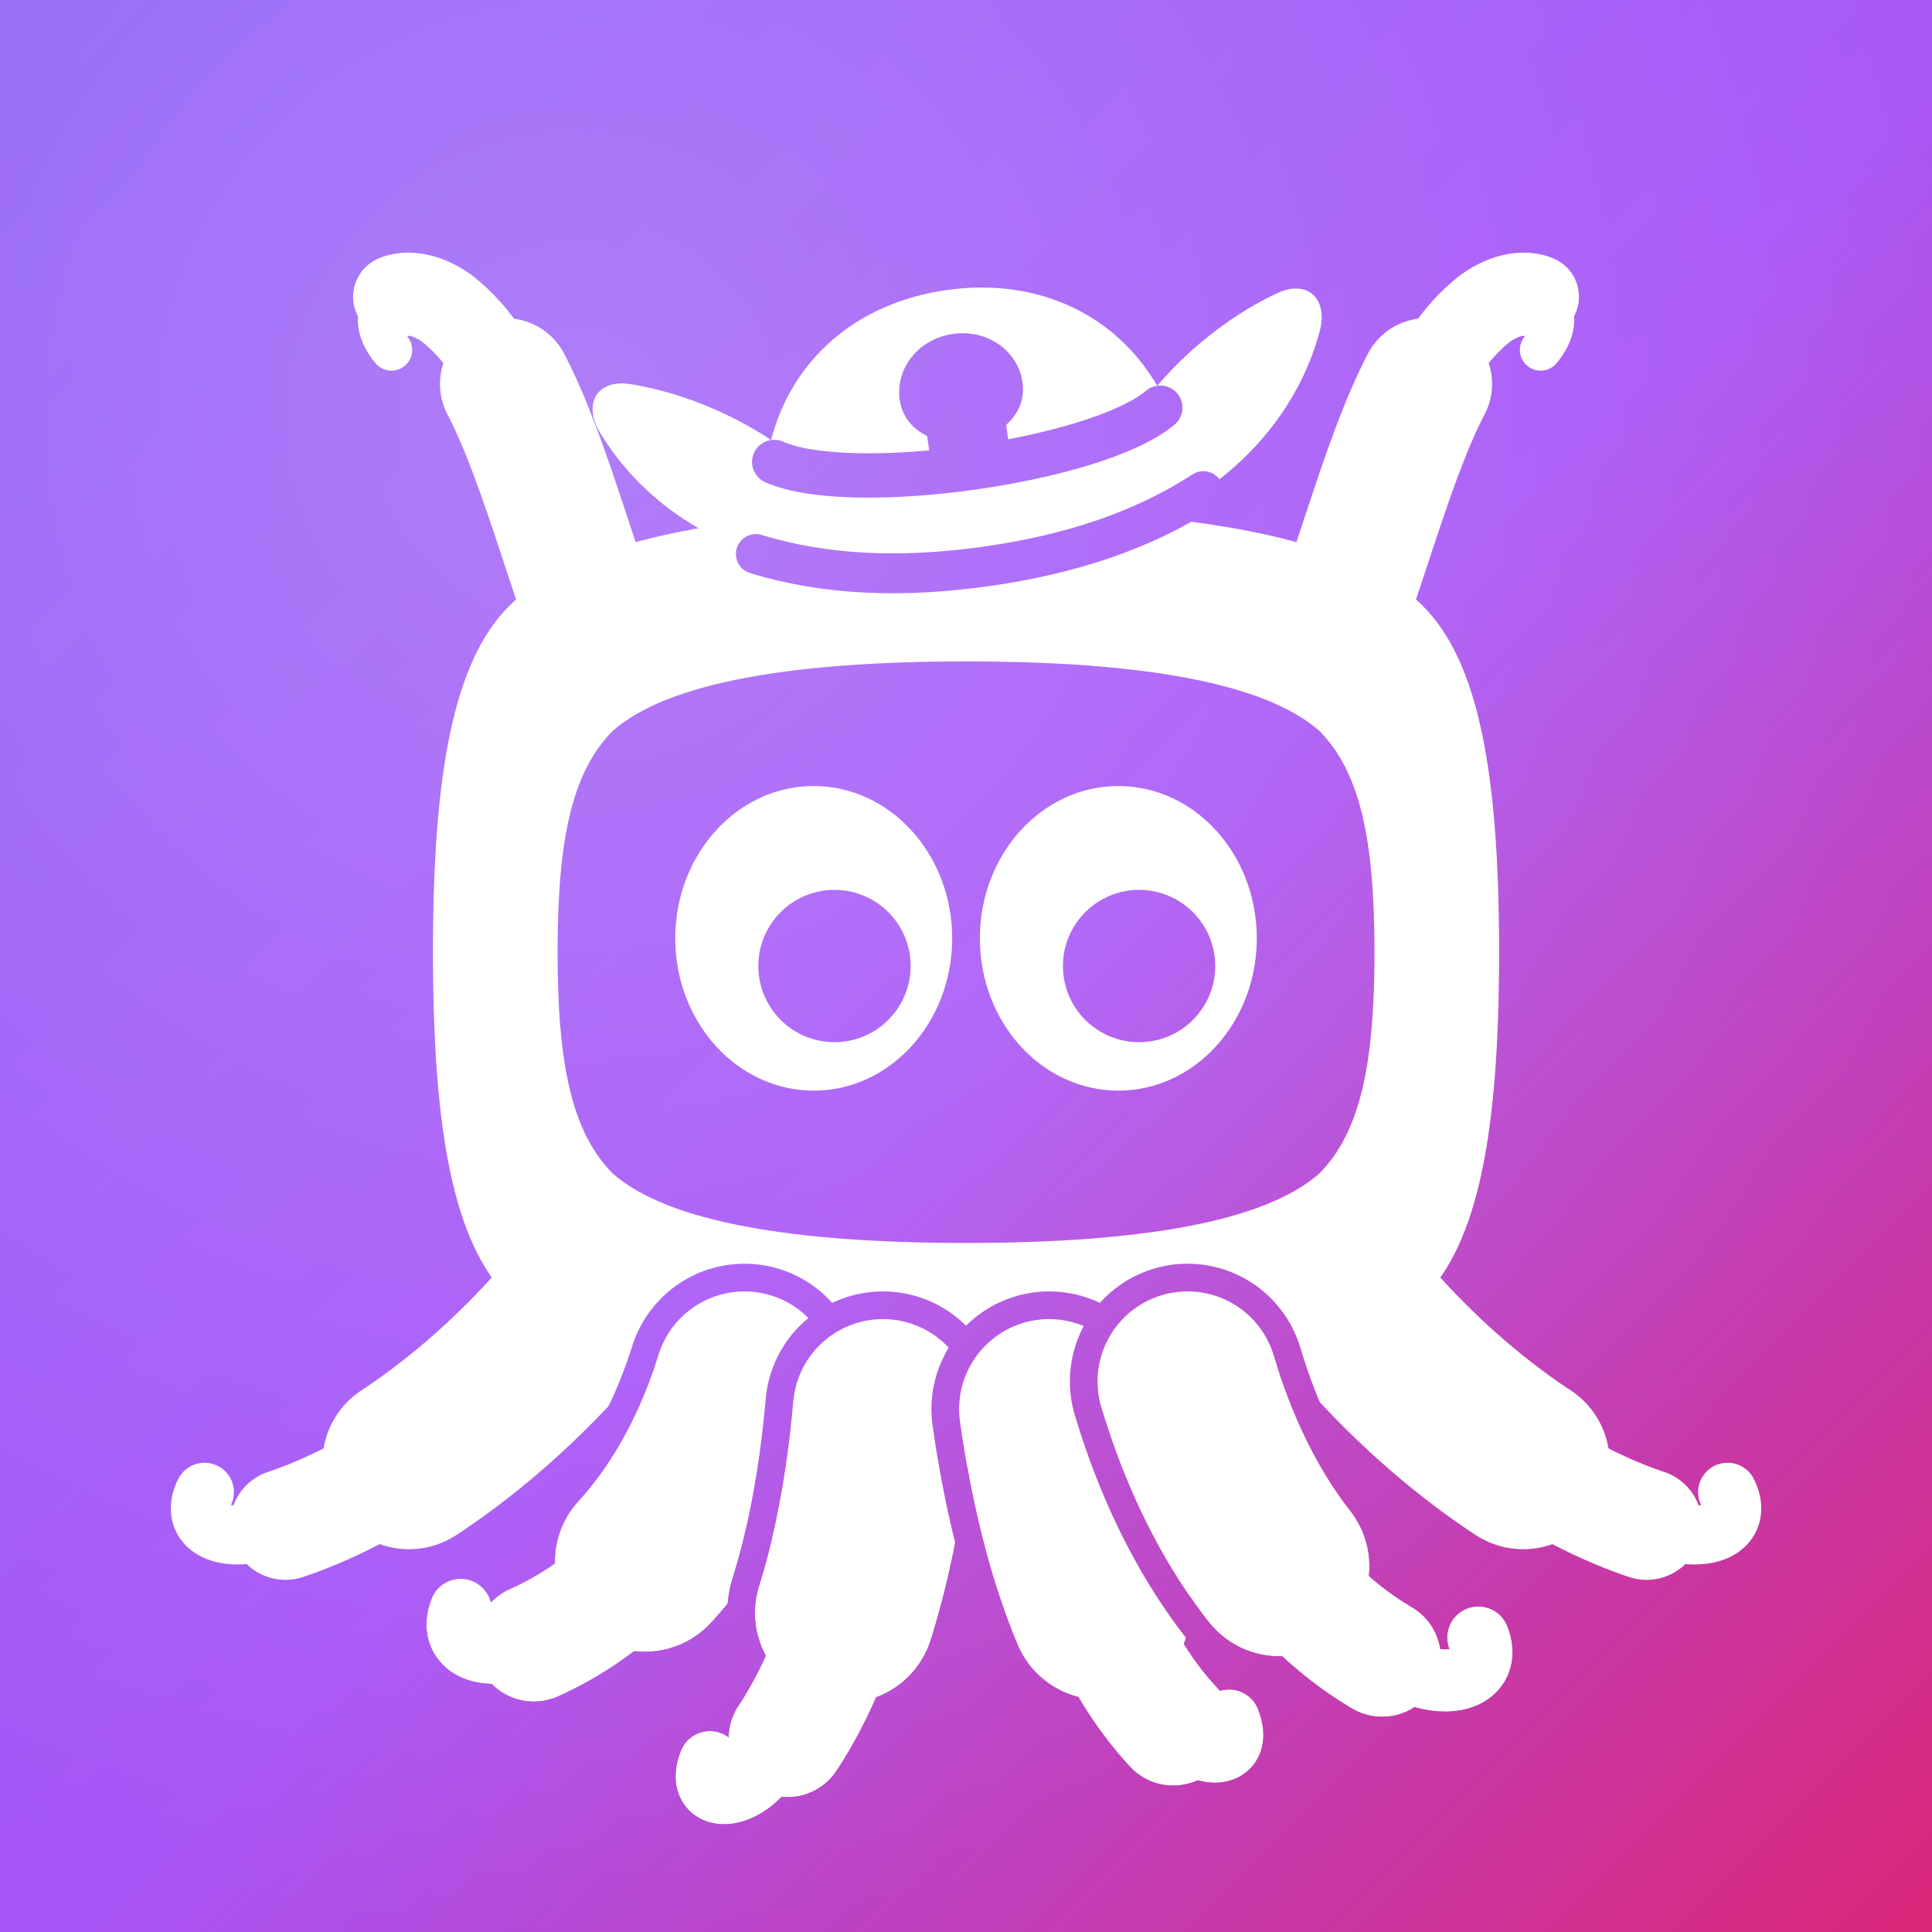
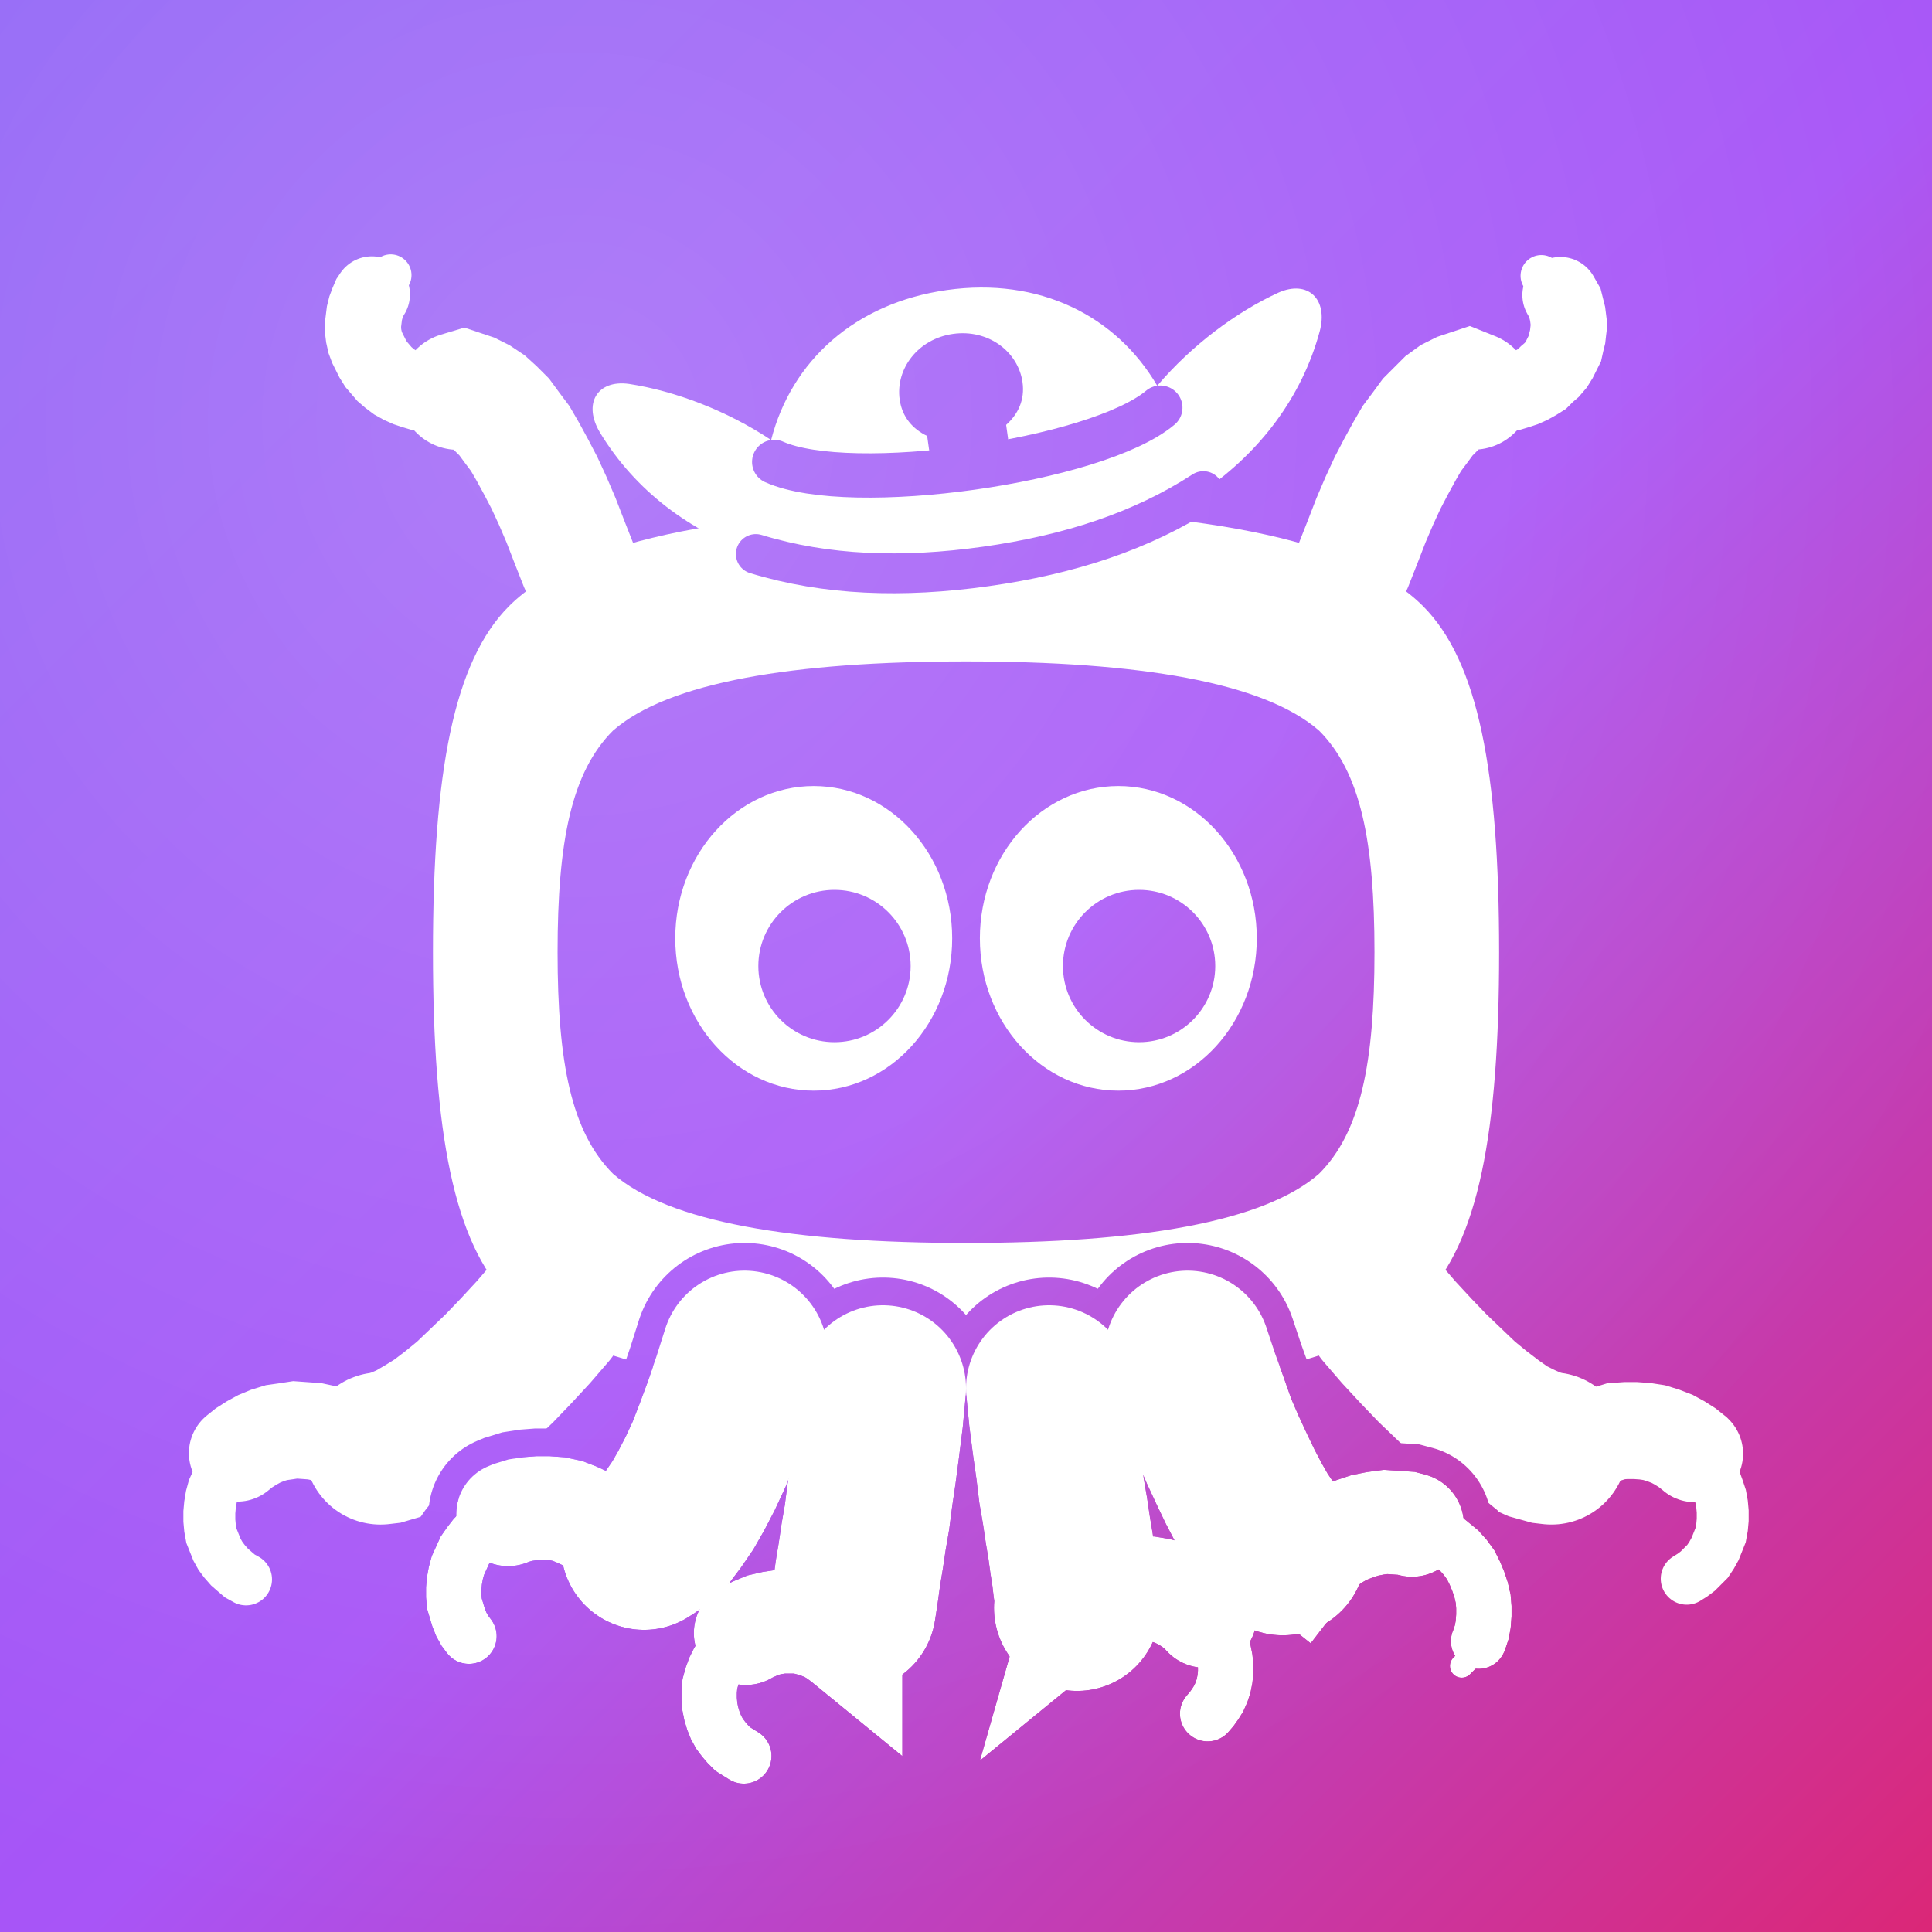
<svg xmlns="http://www.w3.org/2000/svg" viewBox="0 0 1024 1024" width="1024" height="1024" role="img">
  <defs>
+     <path id="t0" pathLength="100" d="M 64.0 62.0 L 62.7 58.7 L 61.5 55.6 L 60.3 52.8 L 59.1 50.2 L 57.9 47.9 L 56.7 45.7 L 55.6 43.8 L 54.4 42.2 L 53.3 40.7 L 52.1 39.5 L 51.0 38.5 L 49.8 37.7 L 48.6 37.1 L 47.4 36.7 L 46.4 37.0 L 45.4 37.2 L 44.3 37.4 L 43.3 37.4 L 42.2 37.3 L 41.2 37.2 L 40.2 36.9 L 39.3 36.6 L 38.4 36.2 L 37.5 35.7 L 36.7 35.1 L 36.0 34.5 L 35.4 33.8 L 34.8 33.1 L 34.3 32.3 L 33.9 31.5 L 33.5 30.7 L 33.2 29.9 L 33.0 29.0 L 32.9 28.2 L 32.9 27.3 L 33.0 26.5 L 33.1 25.7 L 33.3 24.9 L 33.6 24.1 L 33.9 23.4 L 34.3 22.8 L 34.7 22.1 L 35.2 21.6 L 35.7 21.1 L 36.3 20.6 L 36.9 20.2" />
+     <path id="t1" pathLength="100" d="M 176.0 62.0 L 177.3 58.7 L 178.5 55.6 L 179.7 52.8 L 180.9 50.2 L 182.1 47.9 L 183.3 45.7 L 184.4 43.8 L 185.6 42.2 L 186.7 40.7 L 187.9 39.5 L 189.0 38.4 L 190.1 37.6 L 191.3 37.0 L 192.5 36.6 L 193.5 37.0 L 194.5 37.2 L 195.6 37.3 L 196.7 37.4 L 197.7 37.3 L 198.7 37.2 L 199.7 36.9 L 200.6 36.6 L 201.5 36.2 L 202.4 35.7 L 203.2 35.2 L 203.9 34.5 L 204.6 33.9 L 205.2 33.2 L 205.7 32.4 L 206.1 31.6 L 206.5 30.8 L 206.7 29.9 L 206.9 29.1 L 207.0 28.2 L 207.1 27.4 L 207.0 26.6 L 206.9 25.8 L 206.7 25.0 L 206.5 24.2 L 206.1 23.5 L 205.7 22.8 L 205.3 22.2 L 204.8 21.6 L 204.3 21.1 L 203.7 20.7 L 203.1 20.3" />
+     <path id="t2" pathLength="100" d="M 60.0 170.0 L 57.5 172.9 L 55.0 175.6 L 52.6 178.1 L 50.2 180.4 L 48.0 182.5 L 45.8 184.3 L 43.7 185.9 L 41.6 187.2 L 39.7 188.3 L 37.8 189.1 L 36.1 189.6 L 34.4 189.8 L 32.8 189.7 L 31.3 189.3 L 30.0 188.5 L 28.7 188.0 L 27.3 187.5 L 25.9 187.2 L 24.5 187.1 L 23.1 187.0 L 21.8 187.2 L 20.4 187.4 L 19.1 187.8 L 17.9 188.3 L 16.8 188.9 L 15.7 189.6 L 14.7 190.4 L 13.8 191.3 L 13.0 192.3 L 12.3 193.3 L 11.8 194.4 L 11.3 195.5 L 11.0 196.6 L 10.8 197.8 L 10.7 198.9 L 10.7 200.1 L 10.8 201.2 L 11.0 202.3 L 11.4 203.3 L 11.8 204.3 L 12.3 205.2 L 12.9 206.0 L 13.6 206.8 L 14.4 207.5 L 15.1 208.1 L 16.0 208.6" />
+     <path id="t3" pathLength="100" d="M 180.0 170.0 L 182.5 172.9 L 185.0 175.6 L 187.4 178.1 L 189.8 180.4 L 192.0 182.5 L 194.2 184.3 L 196.3 185.9 L 198.3 187.3 L 200.3 188.3 L 202.1 189.1 L 203.9 189.6 L 205.6 189.8 L 207.1 189.7 L 208.6 189.3 L 209.9 188.6 L 211.2 188.0 L 212.6 187.6 L 213.9 187.2 L 215.3 187.1 L 216.7 187.1 L 218.1 187.2 L 219.4 187.4 L 220.7 187.8 L 222.0 188.3 L 223.1 188.9 L 224.2 189.6 L 225.2 190.4 L 226.1 191.3 L 226.9 192.2 L 227.6 193.2 L 228.2 194.3 L 228.6 195.4 L 229.0 196.6 L 229.2 197.7 L 229.3 198.8 L 229.3 200.0 L 229.2 201.1 L 229.0 202.2 L 228.6 203.2 L 228.2 204.2 L 227.7 205.1 L 227.1 206.0 L 226.4 206.7 L 225.7 207.4 L 224.9 208.0 L 224.1 208.5" />
+     <path id="t4" pathLength="100" d="M 88.0 176.0 L 86.7 180.1 L 85.4 183.9 L 84.1 187.4 L 82.9 190.5 L 81.6 193.3 L 80.3 195.8 L 79.1 197.9 L 77.8 199.8 L 76.6 201.4 L 75.4 202.6 L 74.1 203.5 L 73.0 204.2 L 71.8 204.5 L 70.6 204.6 L 69.7 203.4 L 68.6 202.3 L 67.5 201.3 L 66.3 200.5 L 65.0 199.8 L 63.7 199.2 L 62.4 198.7 L 61.0 198.4 L 59.6 198.3 L 58.2 198.3 L 56.9 198.4 L 55.6 198.6 L 54.3 199.0 L 53.1 199.5 L 51.9 200.1 L 50.9 200.8 L 49.9 201.6 L 49.0 202.5 L 48.3 203.4 L 47.6 204.4 L 47.1 205.5 L 46.6 206.6 L 46.3 207.7 L 46.1 208.8 L 46.0 209.9 L 46.0 211.0 L 46.1 212.1 L 46.4 213.1 L 46.7 214.1 L 47.1 215.1 L 47.6 216.0 L 48.2 216.8" />
+     <path id="t5" pathLength="100" d="M 108.0 181.0 L 107.6 185.3 L 107.1 189.3 L 106.6 193.1 L 106.1 196.5 L 105.7 199.6 L 105.2 202.5 L 104.8 205.2 L 104.4 207.6 L 104.1 209.8 L 103.8 211.8 L 103.5 213.7 L 103.4 215.4 L 103.3 216.9 L 103.3 218.3 L 102.2 217.4 L 101.1 216.6 L 99.9 215.9 L 98.6 215.4 L 97.3 215.0 L 95.9 214.7 L 94.6 214.7 L 93.3 214.7 L 92.0 214.9 L 90.7 215.2 L 89.5 215.7 L 88.4 216.2 L 87.4 216.9 L 86.4 217.7 L 85.6 218.5 L 84.8 219.5 L 84.2 220.5 L 83.7 221.5 L 83.3 222.6 L 83.0 223.7 L 82.9 224.8 L 82.9 225.9 L 83.0 227.0 L 83.2 228.0 L 83.5 229.0 L 83.9 230.0 L 84.4 230.9 L 85.0 231.7 L 85.6 232.4 L 86.3 233.1 L 87.1 233.6 L 87.9 234.1" />
+     <path id="t6" pathLength="100" d="M 132.0 181.0 L 132.4 185.1 L 132.9 189.0 L 133.4 192.5 L 133.8 195.8 L 134.3 198.7 L 134.7 201.4 L 135.1 203.8 L 135.4 206.0 L 135.7 207.9 L 135.9 209.6 L 136.1 211.0 L 136.1 212.1 L 136.0 213.1 L 135.8 213.8 L 136.9 212.9 L 138.0 212.1 L 139.1 211.4 L 140.3 210.8 L 141.6 210.4 L 142.8 210.1 L 144.1 209.9 L 145.3 209.9 L 146.6 209.9 L 147.8 210.1 L 149.0 210.4 L 150.1 210.8 L 151.2 211.3 L 152.2 211.9 L 153.2 212.6 L 154.0 213.3 L 154.8 214.2 L 155.5 215.0 L 156.1 216.0 L 156.6 216.9 L 156.9 217.9 L 157.2 219.0 L 157.4 220.0 L 157.5 221.0 L 157.5 222.0 L 157.4 223.0 L 157.2 224.0 L 156.9 224.9 L 156.5 225.8 L 156.0 226.6 L 155.5 227.3 L 154.9 228.0" />
+     <path id="t7" pathLength="100" d="M 152.0 176.0 L 153.3 179.9 L 154.6 183.5 L 155.8 186.9 L 157.1 189.9 L 158.4 192.7 L 159.6 195.2 L 160.8 197.5 L 162.0 199.6 L 163.2 201.4 L 164.3 202.9 L 165.4 204.3 L 166.5 205.5 L 167.5 206.4 L 168.5 207.2 L 169.5 205.9 L 170.6 204.7 L 171.9 203.6 L 173.2 202.7 L 174.6 201.9 L 176.1 201.3 L 177.6 200.8 L 179.1 200.5 L 180.6 200.3 L 182.1 200.4 L 183.6 200.5 L 185.1 200.9 L 186.5 201.3 L 187.8 201.9 L 189.0 202.6 L 190.1 203.5 L 191.2 204.4 L 192.1 205.4 L 192.9 206.5 L 193.5 207.7 L 194.0 208.9 L 194.4 210.1 L 194.7 211.4 L 194.8 212.6 L 194.8 213.8 L 194.7 215.1 L 194.5 216.2 L 194.1 217.4 L 193.6 218.4 L 193.0 219.4 L 192.4 220.3 L 191.6 221.1" />
    <mask id="mCut">
      <rect width="240" height="240" fill="#fff" />
      <g fill="none" stroke-linecap="round">
-         <path d="M 88 180 C 82 199, 71 212, 57 218 C 50 221, 45 218, 47 213" pathLength="100" stroke-width="11.6" stroke-dasharray="0 68 34 300" stroke="#000" />
-         <path d="M 88 180 C 82 199, 71 212, 57 218 C 50 221, 45 218, 47 213" pathLength="100" stroke-width="17" stroke-dasharray="0 46 26 300" stroke="#000" />
-         <path d="M 88 180 C 82 199, 71 212, 57 218 C 50 221, 45 218, 47 213" pathLength="100" stroke-width="25" stroke-dasharray="0 26 24 300" stroke="#000" />
-         <path d="M 88 180 C 82 199, 71 212, 57 218 C 50 221, 45 218, 47 213" pathLength="100" stroke-width="34" stroke-dasharray="30 300" stroke="#000" />
-         <path d="M 88 180 C 82 199, 71 212, 57 218 C 50 221, 45 218, 47 213" pathLength="100" stroke-width="3.6" stroke-dasharray="0 68 34 300" stroke="#fff" />
-         <path d="M 88 180 C 82 199, 71 212, 57 218 C 50 221, 45 218, 47 213" pathLength="100" stroke-width="9" stroke-dasharray="0 46 26 300" stroke="#fff" />
-         <path d="M 88 180 C 82 199, 71 212, 57 218 C 50 221, 45 218, 47 213" pathLength="100" stroke-width="17" stroke-dasharray="0 26 24 300" stroke="#fff" />
-         <path d="M 88 180 C 82 199, 71 212, 57 218 C 50 221, 45 218, 47 213" pathLength="100" stroke-width="26" stroke-dasharray="30 300" stroke="#fff" />
-         <path d="M 108 184 C 106 207, 100 226, 90 237 C 86 241, 81 240, 83 235" pathLength="100" stroke-width="11.6" stroke-dasharray="0 68 34 300" stroke="#000" />
-         <path d="M 108 184 C 106 207, 100 226, 90 237 C 86 241, 81 240, 83 235" pathLength="100" stroke-width="17" stroke-dasharray="0 46 26 300" stroke="#000" />
-         <path d="M 108 184 C 106 207, 100 226, 90 237 C 86 241, 81 240, 83 235" pathLength="100" stroke-width="25" stroke-dasharray="0 26 24 300" stroke="#000" />
-         <path d="M 108 184 C 106 207, 100 226, 90 237 C 86 241, 81 240, 83 235" pathLength="100" stroke-width="34" stroke-dasharray="30 300" stroke="#000" />
-         <path d="M 108 184 C 106 207, 100 226, 90 237 C 86 241, 81 240, 83 235" pathLength="100" stroke-width="3.6" stroke-dasharray="0 68 34 300" stroke="#fff" />
-         <path d="M 108 184 C 106 207, 100 226, 90 237 C 86 241, 81 240, 83 235" pathLength="100" stroke-width="9" stroke-dasharray="0 46 26 300" stroke="#fff" />
-         <path d="M 108 184 C 106 207, 100 226, 90 237 C 86 241, 81 240, 83 235" pathLength="100" stroke-width="17" stroke-dasharray="0 26 24 300" stroke="#fff" />
-         <path d="M 108 184 C 106 207, 100 226, 90 237 C 86 241, 81 240, 83 235" pathLength="100" stroke-width="26" stroke-dasharray="30 300" stroke="#fff" />
-         <path d="M 132 184 C 135 205, 141 221, 151 231 C 155 235, 160 234, 158 229" pathLength="100" stroke-width="11.6" stroke-dasharray="0 68 34 300" stroke="#000" />
-         <path d="M 132 184 C 135 205, 141 221, 151 231 C 155 235, 160 234, 158 229" pathLength="100" stroke-width="17" stroke-dasharray="0 46 26 300" stroke="#000" />
-         <path d="M 132 184 C 135 205, 141 221, 151 231 C 155 235, 160 234, 158 229" pathLength="100" stroke-width="25" stroke-dasharray="0 26 24 300" stroke="#000" />
-         <path d="M 132 184 C 135 205, 141 221, 151 231 C 155 235, 160 234, 158 229" pathLength="100" stroke-width="34" stroke-dasharray="30 300" stroke="#000" />
-         <path d="M 132 184 C 135 205, 141 221, 151 231 C 155 235, 160 234, 158 229" pathLength="100" stroke-width="3.6" stroke-dasharray="0 68 34 300" stroke="#fff" />
-         <path d="M 132 184 C 135 205, 141 221, 151 231 C 155 235, 160 234, 158 229" pathLength="100" stroke-width="9" stroke-dasharray="0 46 26 300" stroke="#fff" />
-         <path d="M 132 184 C 135 205, 141 221, 151 231 C 155 235, 160 234, 158 229" pathLength="100" stroke-width="17" stroke-dasharray="0 26 24 300" stroke="#fff" />
-         <path d="M 132 184 C 135 205, 141 221, 151 231 C 155 235, 160 234, 158 229" pathLength="100" stroke-width="26" stroke-dasharray="30 300" stroke="#fff" />
-         <path d="M 152 180 C 158 200, 169 215, 184 222 C 191 225, 196 222, 194 217" pathLength="100" stroke-width="11.6" stroke-dasharray="0 68 34 300" stroke="#000" />
-         <path d="M 152 180 C 158 200, 169 215, 184 222 C 191 225, 196 222, 194 217" pathLength="100" stroke-width="17" stroke-dasharray="0 46 26 300" stroke="#000" />
-         <path d="M 152 180 C 158 200, 169 215, 184 222 C 191 225, 196 222, 194 217" pathLength="100" stroke-width="25" stroke-dasharray="0 26 24 300" stroke="#000" />
-         <path d="M 152 180 C 158 200, 169 215, 184 222 C 191 225, 196 222, 194 217" pathLength="100" stroke-width="34" stroke-dasharray="30 300" stroke="#000" />
-         <path d="M 152 180 C 158 200, 169 215, 184 222 C 191 225, 196 222, 194 217" pathLength="100" stroke-width="3.6" stroke-dasharray="0 68 34 300" stroke="#fff" />
-         <path d="M 152 180 C 158 200, 169 215, 184 222 C 191 225, 196 222, 194 217" pathLength="100" stroke-width="9" stroke-dasharray="0 46 26 300" stroke="#fff" />
-         <path d="M 152 180 C 158 200, 169 215, 184 222 C 191 225, 196 222, 194 217" pathLength="100" stroke-width="17" stroke-dasharray="0 26 24 300" stroke="#fff" />
-         <path d="M 152 180 C 158 200, 169 215, 184 222 C 191 225, 196 222, 194 217" pathLength="100" stroke-width="26" stroke-dasharray="30 300" stroke="#fff" />
+         <use href="#t4" stroke-width="11.4" stroke-dasharray="0 72 32 300" stroke="#000" />
+         <use href="#t4" stroke-width="16" stroke-dasharray="0 50 26 300" stroke="#000" />
+         <use href="#t4" stroke-width="23" stroke-dasharray="0 28 26 300" stroke="#000" />
+         <use href="#t4" stroke-width="32" stroke-dasharray="32 300" stroke="#000" />
+         <use href="#t5" stroke-width="11.4" stroke-dasharray="0 72 32 300" stroke="#000" />
+         <use href="#t5" stroke-width="16" stroke-dasharray="0 50 26 300" stroke="#000" />
+         <use href="#t5" stroke-width="23" stroke-dasharray="0 28 26 300" stroke="#000" />
+         <use href="#t5" stroke-width="32" stroke-dasharray="32 300" stroke="#000" />
+         <use href="#t6" stroke-width="11.4" stroke-dasharray="0 72 32 300" stroke="#000" />
+         <use href="#t6" stroke-width="16" stroke-dasharray="0 50 26 300" stroke="#000" />
+         <use href="#t6" stroke-width="23" stroke-dasharray="0 28 26 300" stroke="#000" />
+         <use href="#t6" stroke-width="32" stroke-dasharray="32 300" stroke="#000" />
+         <use href="#t7" stroke-width="11.4" stroke-dasharray="0 72 32 300" stroke="#000" />
+         <use href="#t7" stroke-width="16" stroke-dasharray="0 50 26 300" stroke="#000" />
+         <use href="#t7" stroke-width="23" stroke-dasharray="0 28 26 300" stroke="#000" />
+         <use href="#t7" stroke-width="32" stroke-dasharray="32 300" stroke="#000" />
+         <use href="#t4" stroke-width="3.4" stroke-dasharray="0 72 32 300" stroke="#fff" />
+         <use href="#t4" stroke-width="8" stroke-dasharray="0 50 26 300" stroke="#fff" />
+         <use href="#t4" stroke-width="15" stroke-dasharray="0 28 26 300" stroke="#fff" />
+         <use href="#t4" stroke-width="24" stroke-dasharray="32 300" stroke="#fff" />
+         <use href="#t5" stroke-width="3.4" stroke-dasharray="0 72 32 300" stroke="#fff" />
+         <use href="#t5" stroke-width="8" stroke-dasharray="0 50 26 300" stroke="#fff" />
+         <use href="#t5" stroke-width="15" stroke-dasharray="0 28 26 300" stroke="#fff" />
+         <use href="#t5" stroke-width="24" stroke-dasharray="32 300" stroke="#fff" />
+         <use href="#t6" stroke-width="3.4" stroke-dasharray="0 72 32 300" stroke="#fff" />
+         <use href="#t6" stroke-width="8" stroke-dasharray="0 50 26 300" stroke="#fff" />
+         <use href="#t6" stroke-width="15" stroke-dasharray="0 28 26 300" stroke="#fff" />
+         <use href="#t6" stroke-width="24" stroke-dasharray="32 300" stroke="#fff" />
+         <use href="#t7" stroke-width="3.4" stroke-dasharray="0 72 32 300" stroke="#fff" />
+         <use href="#t7" stroke-width="8" stroke-dasharray="0 50 26 300" stroke="#fff" />
+         <use href="#t7" stroke-width="15" stroke-dasharray="0 28 26 300" stroke="#fff" />
+         <use href="#t7" stroke-width="24" stroke-dasharray="32 300" stroke="#fff" />
      </g>
      <path d="M 120 76 C 145 76, 163 79, 171 86 C 177 92, 179 102, 179 118 C 179 134, 177 144, 171 150 C 163 157, 145 160, 120 160 C 95 160, 77 157, 69 150 C 63 144, 61 134, 61 118 C 61 102, 63 92, 69 86 C 77 79, 95 76, 120 76 Z" fill="#000" />
      <ellipse cx="98" cy="116" rx="20" ry="22" fill="#fff" />
      <ellipse cx="142" cy="116" rx="20" ry="22" fill="#fff" />
      <circle cx="101" cy="120" r="11" fill="#000" />
      <circle cx="145" cy="120" r="11" fill="#000" />
      <g transform="translate(120 42) rotate(-8) scale(0.64) translate(-120 -48)" fill="none" stroke="#000" stroke-linecap="round">
        <path d="M 69 70 C 84 77, 101 80, 120 80 C 139 80, 156 77, 171 70" stroke-width="9" />
        <path d="M 76 50 C 92 60, 148 60, 164 50" stroke-width="10" />
      </g>
      <path transform="translate(120 42) rotate(-8) scale(0.64) translate(-120 -48)" fill="#000" d="M 120 27 C 128 27, 134 33, 134 40 C 134 44, 132 47, 129 49 L 129 52 C 129 54, 127 55, 125 55 L 115 55 C 113 55, 111 54, 111 52 L 111 49 C 108 47, 106 44, 106 40 C 106 33, 112 27, 120 27 Z" />
    </mask>
    <linearGradient id="bgm" x1="0" y1="0" x2="1024" y2="1024" gradientUnits="userSpaceOnUse">
      <stop offset="0" stop-color="#8B5CF6" />
      <stop offset=".52" stop-color="#A855F7" />
      <stop offset="1" stop-color="#DB2777" />
    </linearGradient>
    <radialGradient id="glow" cx="30%" cy="22%" r="78%">
      <stop offset="0" stop-color="#fff" stop-opacity=".22" />
      <stop offset="1" stop-color="#fff" stop-opacity="0" />
    </radialGradient>
  </defs>
  <rect width="1024" height="1024" fill="url(#bgm)" />
  <rect width="1024" height="1024" fill="url(#glow)" />
  <g transform="translate(71.7 71.7) scale(3.6693)" color="#FFFFFF">
    <g mask="url(#mCut)" fill="currentColor">
      <g fill="none" stroke="currentColor" stroke-linecap="round">
-         <path d="M 64 64 C 58 46, 54 32, 45 25 C 38 20, 32 25, 37 31" pathLength="100" stroke-width="2.8" stroke-dasharray="0 70 32 300" />
-         <path d="M 64 64 C 58 46, 54 32, 45 25 C 38 20, 32 25, 37 31" pathLength="100" stroke-width="6" stroke-dasharray="0 48 26 300" />
-         <path d="M 64 64 C 58 46, 54 32, 45 25 C 38 20, 32 25, 37 31" pathLength="100" stroke-width="12" stroke-dasharray="0 26 26 300" />
-         <path d="M 64 64 C 58 46, 54 32, 45 25 C 38 20, 32 25, 37 31" pathLength="100" stroke-width="19" stroke-dasharray="30 300" />
-         <path d="M 176 64 C 182 46, 186 32, 195 25 C 202 20, 208 25, 203 31" pathLength="100" stroke-width="2.8" stroke-dasharray="0 70 32 300" />
-         <path d="M 176 64 C 182 46, 186 32, 195 25 C 202 20, 208 25, 203 31" pathLength="100" stroke-width="6" stroke-dasharray="0 48 26 300" />
-         <path d="M 176 64 C 182 46, 186 32, 195 25 C 202 20, 208 25, 203 31" pathLength="100" stroke-width="12" stroke-dasharray="0 26 26 300" />
-         <path d="M 176 64 C 182 46, 186 32, 195 25 C 202 20, 208 25, 203 31" pathLength="100" stroke-width="19" stroke-dasharray="30 300" />
-         <path d="M 62 172 C 47 189, 30 199, 17 202 C 11 203, 8 200, 10 196" pathLength="100" stroke-width="3.4" stroke-dasharray="0 68 34 300" />
-         <path d="M 62 172 C 47 189, 30 199, 17 202 C 11 203, 8 200, 10 196" pathLength="100" stroke-width="8.5" stroke-dasharray="0 46 26 300" />
-         <path d="M 62 172 C 47 189, 30 199, 17 202 C 11 203, 8 200, 10 196" pathLength="100" stroke-width="16" stroke-dasharray="0 26 24 300" />
-         <path d="M 62 172 C 47 189, 30 199, 17 202 C 11 203, 8 200, 10 196" pathLength="100" stroke-width="25" stroke-dasharray="30 300" />
-         <path d="M 178 172 C 193 189, 210 199, 223 202 C 229 203, 232 200, 230 196" pathLength="100" stroke-width="3.4" stroke-dasharray="0 68 34 300" />
-         <path d="M 178 172 C 193 189, 210 199, 223 202 C 229 203, 232 200, 230 196" pathLength="100" stroke-width="8.5" stroke-dasharray="0 46 26 300" />
-         <path d="M 178 172 C 193 189, 210 199, 223 202 C 229 203, 232 200, 230 196" pathLength="100" stroke-width="16" stroke-dasharray="0 26 24 300" />
-         <path d="M 178 172 C 193 189, 210 199, 223 202 C 229 203, 232 200, 230 196" pathLength="100" stroke-width="25" stroke-dasharray="30 300" />
-         <path d="M 88 180 C 82 199, 71 212, 57 218 C 50 221, 45 218, 47 213" pathLength="100" stroke-width="3.6" stroke-dasharray="0 68 34 300" />
-         <path d="M 88 180 C 82 199, 71 212, 57 218 C 50 221, 45 218, 47 213" pathLength="100" stroke-width="9" stroke-dasharray="0 46 26 300" />
-         <path d="M 88 180 C 82 199, 71 212, 57 218 C 50 221, 45 218, 47 213" pathLength="100" stroke-width="17" stroke-dasharray="0 26 24 300" />
-         <path d="M 88 180 C 82 199, 71 212, 57 218 C 50 221, 45 218, 47 213" pathLength="100" stroke-width="26" stroke-dasharray="30 300" />
-         <path d="M 108 184 C 106 207, 100 226, 90 237 C 86 241, 81 240, 83 235" pathLength="100" stroke-width="3.6" stroke-dasharray="0 68 34 300" />
-         <path d="M 108 184 C 106 207, 100 226, 90 237 C 86 241, 81 240, 83 235" pathLength="100" stroke-width="9" stroke-dasharray="0 46 26 300" />
-         <path d="M 108 184 C 106 207, 100 226, 90 237 C 86 241, 81 240, 83 235" pathLength="100" stroke-width="17" stroke-dasharray="0 26 24 300" />
-         <path d="M 108 184 C 106 207, 100 226, 90 237 C 86 241, 81 240, 83 235" pathLength="100" stroke-width="26" stroke-dasharray="30 300" />
-         <path d="M 132 184 C 135 205, 141 221, 151 231 C 155 235, 160 234, 158 229" pathLength="100" stroke-width="3.6" stroke-dasharray="0 68 34 300" />
-         <path d="M 132 184 C 135 205, 141 221, 151 231 C 155 235, 160 234, 158 229" pathLength="100" stroke-width="9" stroke-dasharray="0 46 26 300" />
-         <path d="M 132 184 C 135 205, 141 221, 151 231 C 155 235, 160 234, 158 229" pathLength="100" stroke-width="17" stroke-dasharray="0 26 24 300" />
-         <path d="M 132 184 C 135 205, 141 221, 151 231 C 155 235, 160 234, 158 229" pathLength="100" stroke-width="26" stroke-dasharray="30 300" />
-         <path d="M 152 180 C 158 200, 169 215, 184 222 C 191 225, 196 222, 194 217" pathLength="100" stroke-width="3.6" stroke-dasharray="0 68 34 300" />
-         <path d="M 152 180 C 158 200, 169 215, 184 222 C 191 225, 196 222, 194 217" pathLength="100" stroke-width="9" stroke-dasharray="0 46 26 300" />
-         <path d="M 152 180 C 158 200, 169 215, 184 222 C 191 225, 196 222, 194 217" pathLength="100" stroke-width="17" stroke-dasharray="0 26 24 300" />
-         <path d="M 152 180 C 158 200, 169 215, 184 222 C 191 225, 196 222, 194 217" pathLength="100" stroke-width="26" stroke-dasharray="30 300" />
+         <use href="#t0" stroke-width="2.6" stroke-dasharray="0 74 30 300" />
+         <use href="#t0" stroke-width="6" stroke-dasharray="0 52 26 300" />
+         <use href="#t0" stroke-width="11" stroke-dasharray="0 28 28 300" />
+         <use href="#t0" stroke-width="17" stroke-dasharray="32 300" />
+         <use href="#t1" stroke-width="2.6" stroke-dasharray="0 74 30 300" />
+         <use href="#t1" stroke-width="6" stroke-dasharray="0 52 26 300" />
+         <use href="#t1" stroke-width="11" stroke-dasharray="0 28 28 300" />
+         <use href="#t1" stroke-width="17" stroke-dasharray="32 300" />
+         <use href="#t2" stroke-width="3.2" stroke-dasharray="0 72 32 300" />
+         <use href="#t2" stroke-width="7.5" stroke-dasharray="0 50 26 300" />
+         <use href="#t2" stroke-width="14" stroke-dasharray="0 28 26 300" />
+         <use href="#t2" stroke-width="22" stroke-dasharray="32 300" />
+         <use href="#t3" stroke-width="3.2" stroke-dasharray="0 72 32 300" />
+         <use href="#t3" stroke-width="7.5" stroke-dasharray="0 50 26 300" />
+         <use href="#t3" stroke-width="14" stroke-dasharray="0 28 26 300" />
+         <use href="#t3" stroke-width="22" stroke-dasharray="32 300" />
+         <use href="#t4" stroke-width="3.4" stroke-dasharray="0 72 32 300" />
+         <use href="#t4" stroke-width="8" stroke-dasharray="0 50 26 300" />
+         <use href="#t4" stroke-width="15" stroke-dasharray="0 28 26 300" />
+         <use href="#t4" stroke-width="24" stroke-dasharray="32 300" />
+         <use href="#t5" stroke-width="3.4" stroke-dasharray="0 72 32 300" />
+         <use href="#t5" stroke-width="8" stroke-dasharray="0 50 26 300" />
+         <use href="#t5" stroke-width="15" stroke-dasharray="0 28 26 300" />
+         <use href="#t5" stroke-width="24" stroke-dasharray="32 300" />
+         <use href="#t6" stroke-width="3.4" stroke-dasharray="0 72 32 300" />
+         <use href="#t6" stroke-width="8" stroke-dasharray="0 50 26 300" />
+         <use href="#t6" stroke-width="15" stroke-dasharray="0 28 26 300" />
+         <use href="#t6" stroke-width="24" stroke-dasharray="32 300" />
+         <use href="#t7" stroke-width="3.4" stroke-dasharray="0 72 32 300" />
+         <use href="#t7" stroke-width="8" stroke-dasharray="0 50 26 300" />
+         <use href="#t7" stroke-width="15" stroke-dasharray="0 28 26 300" />
+         <use href="#t7" stroke-width="24" stroke-dasharray="32 300" />
      </g>
      <path d="M 120 54 C 152 54, 176 58, 186 68 C 194 76, 197 92, 197 118 C 197 144, 194 160, 186 168 C 176 178, 152 182, 120 182 C 88 182, 64 178, 54 168 C 46 160, 43 144, 43 118 C 43 92, 46 76, 54 68 C 64 58, 88 54, 120 54 Z" />
      <path d="M 120 17 C 141 17, 157 28, 164 45 C 173 37, 184 31, 194 28 C 201 26, 205 31, 202 38 C 196 52, 185 63, 171 70 C 156 77, 139 80, 120 80 C 101 80, 84 77, 69 70 C 55 63, 44 52, 38 38 C 35 31, 39 26, 46 28 C 56 31, 67 37, 76 45 C 83 28, 99 17, 120 17 Z" transform="translate(120 42) rotate(-8) scale(0.64) translate(-120 -48)" />
    </g>
  </g>
</svg>
